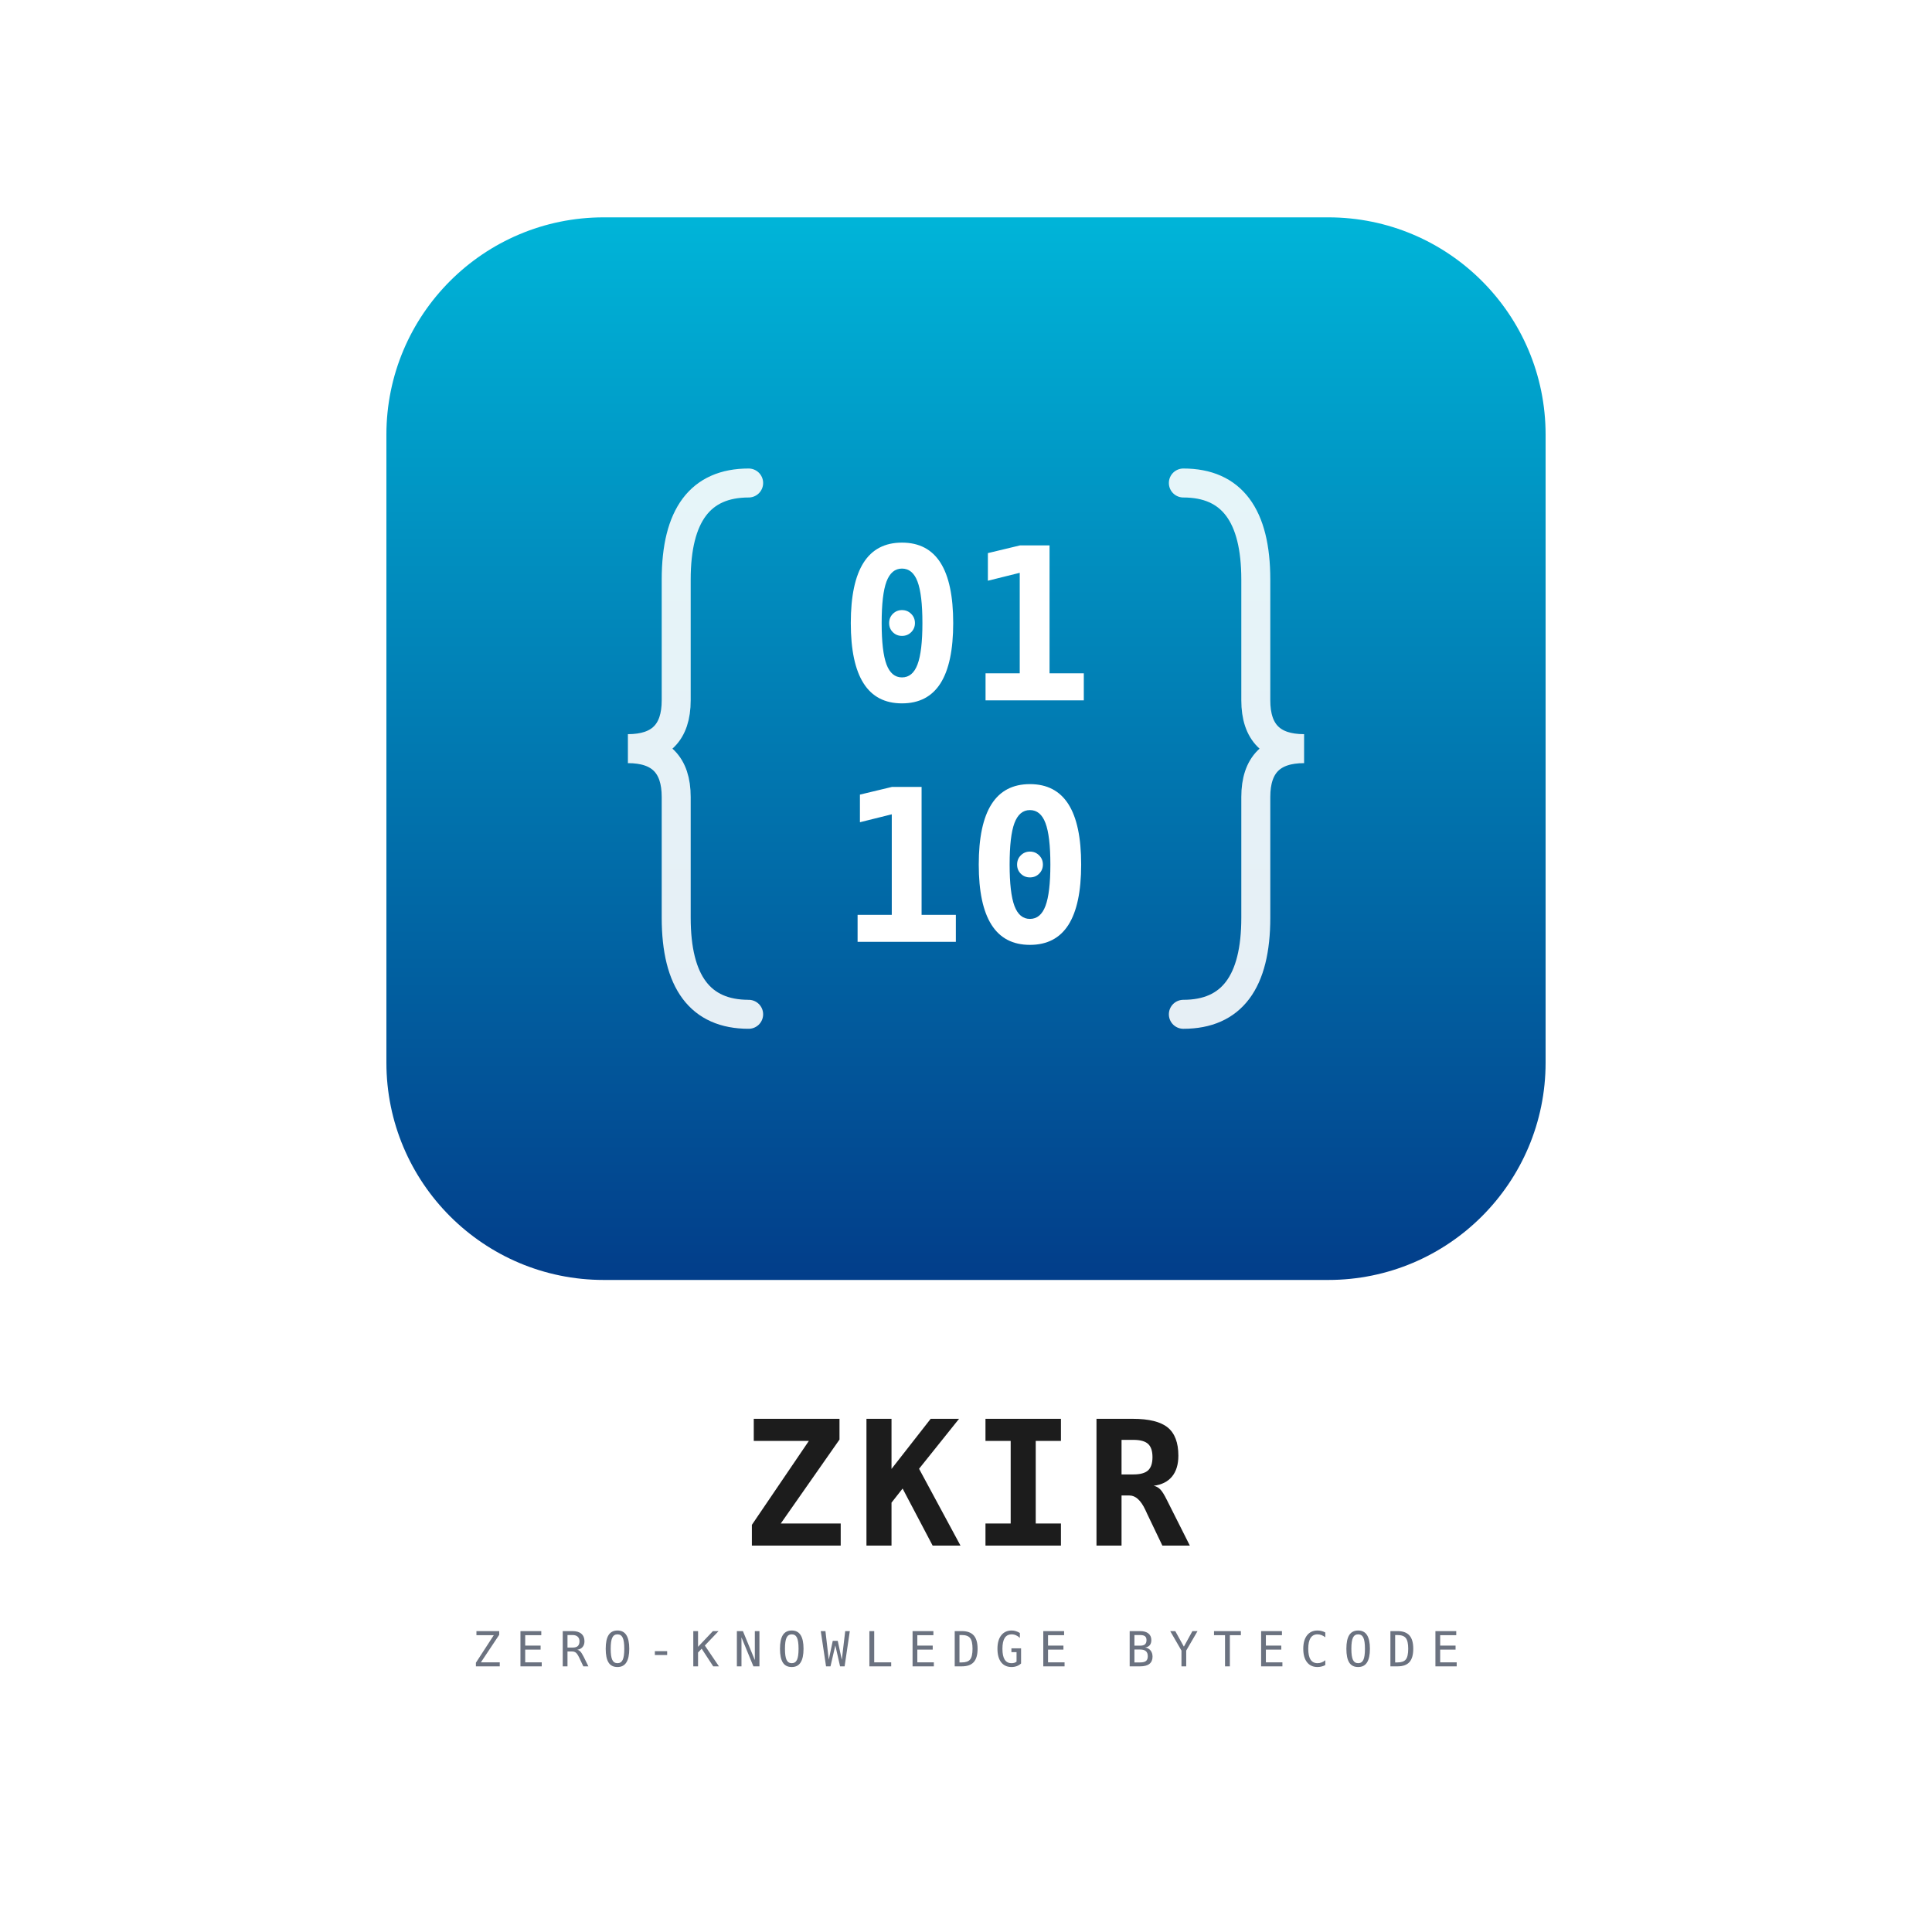
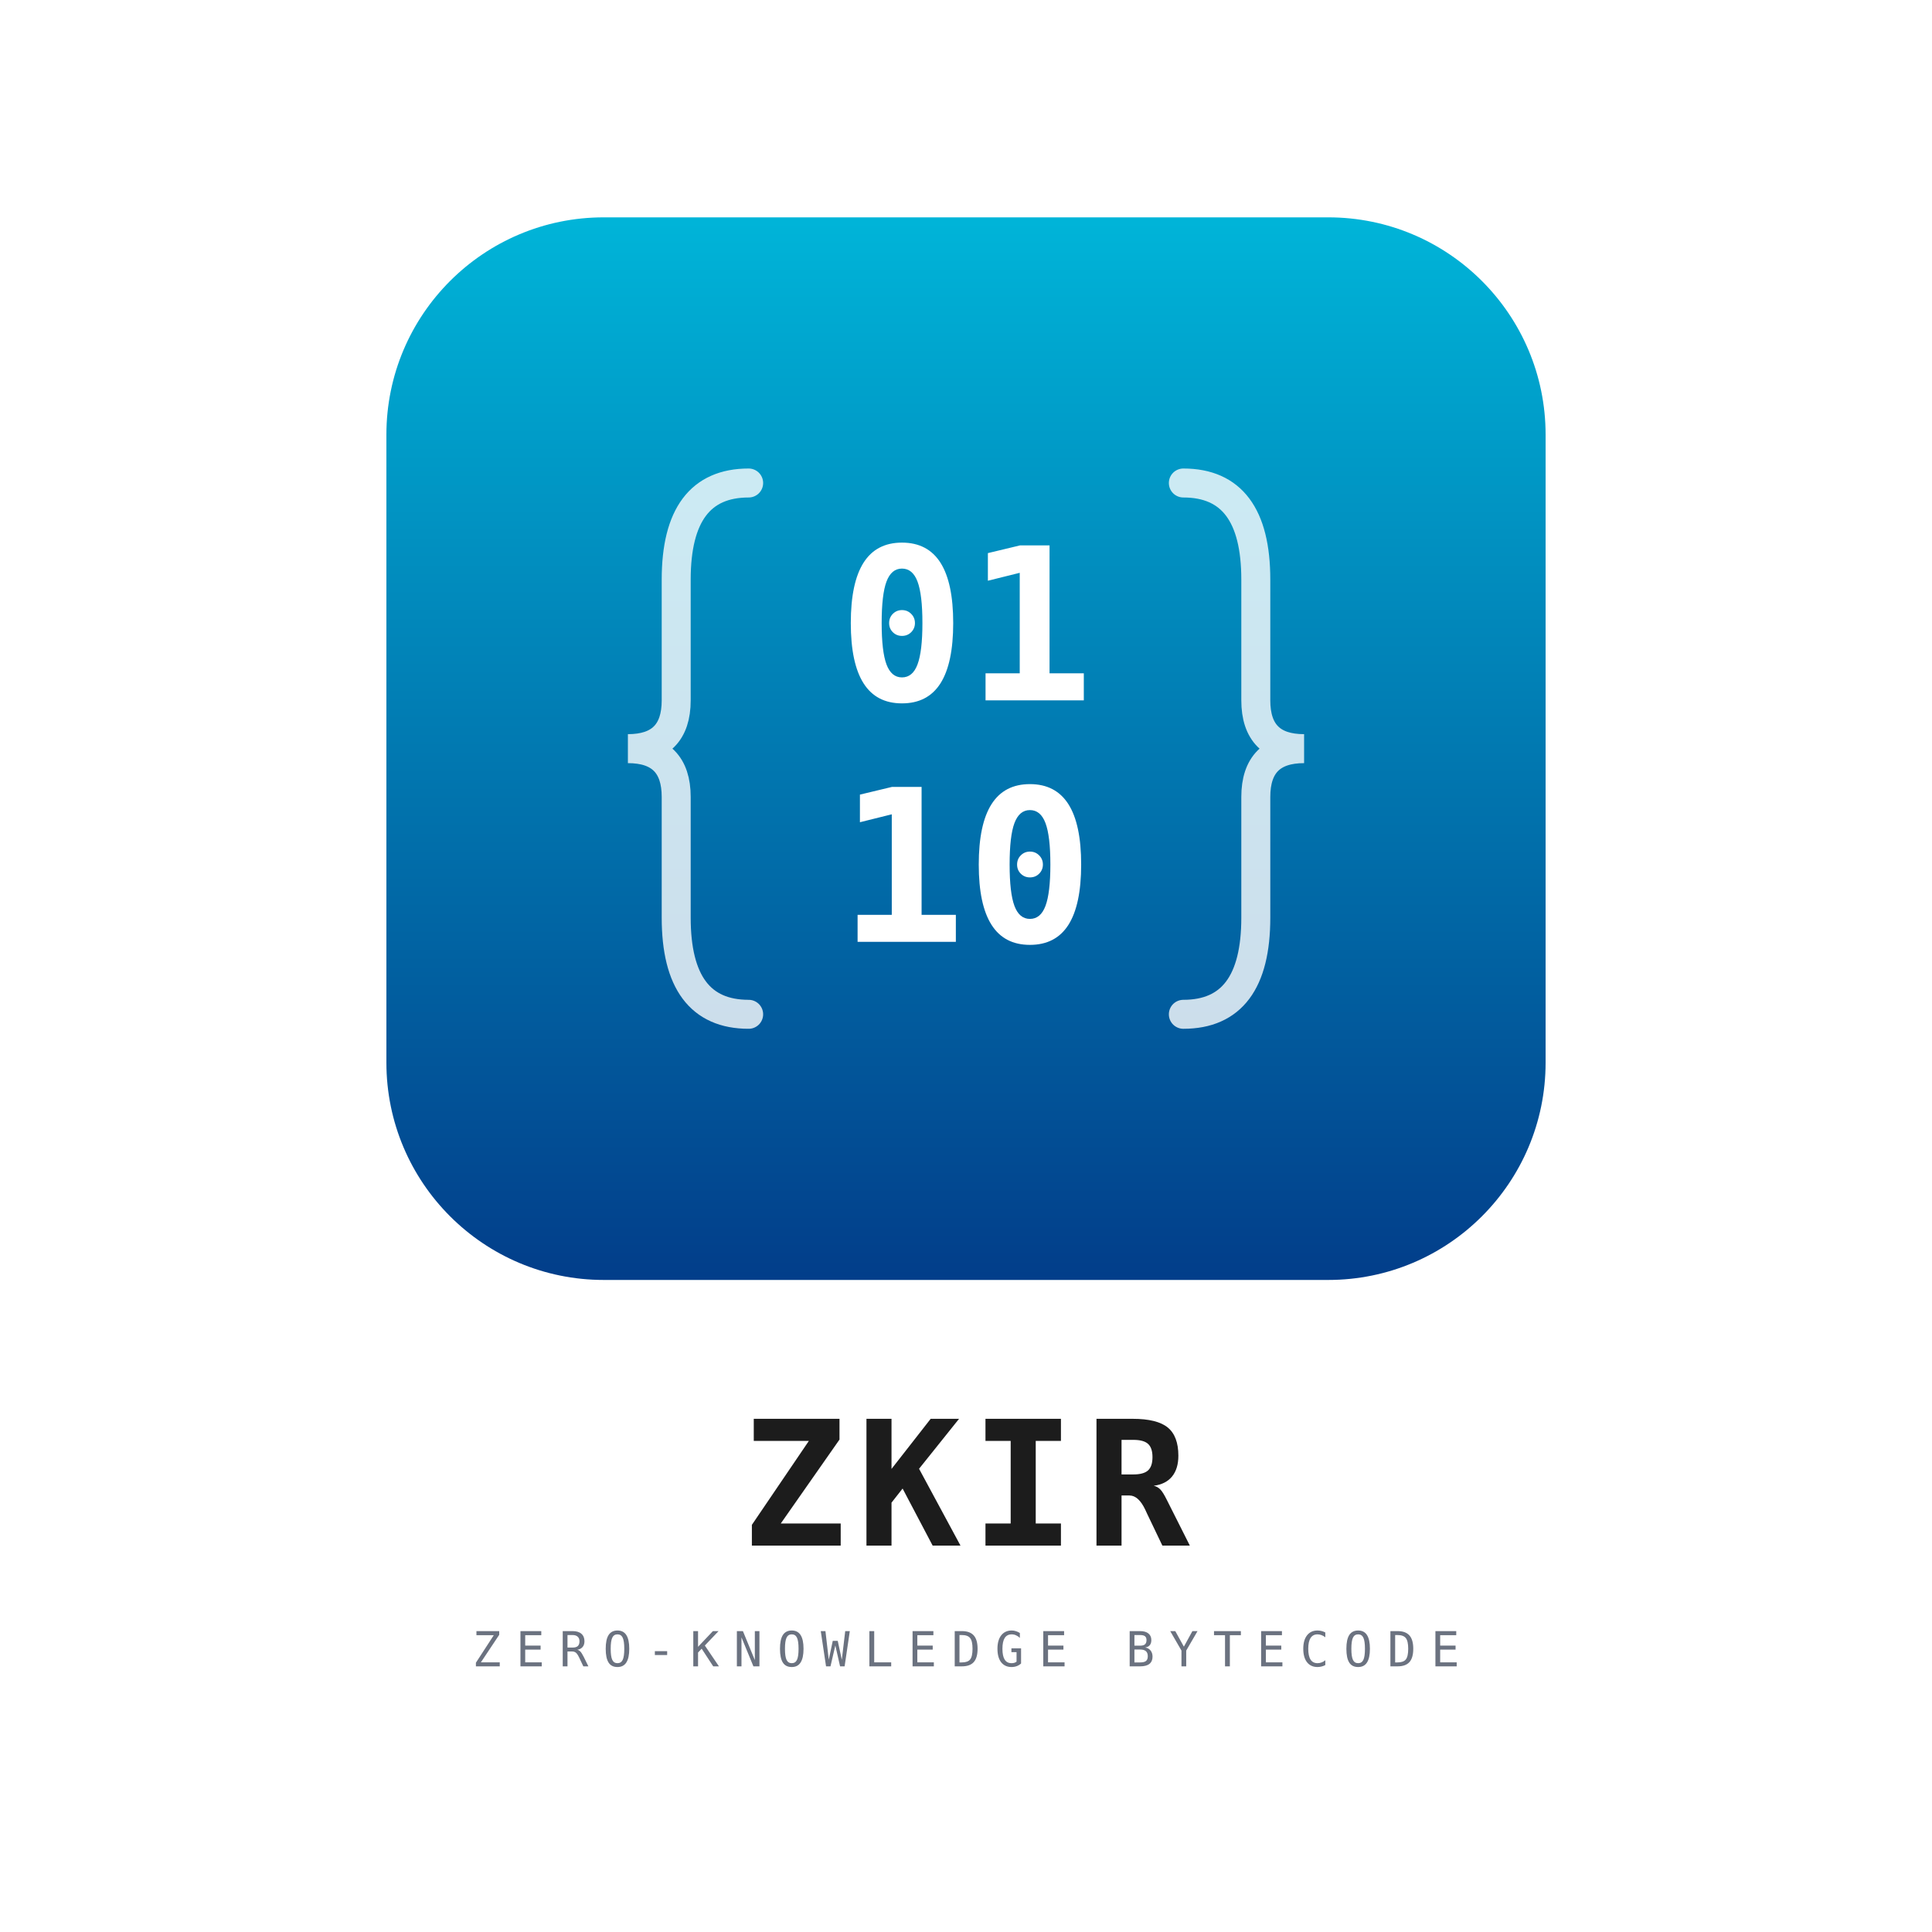
<svg xmlns="http://www.w3.org/2000/svg" viewBox="0 0 400 400">
  <defs>
    <linearGradient id="seceqGrad" x1="0%" y1="0%" x2="0%" y2="100%">
      <stop offset="0%" style="stop-color:#00b4d8" />
      <stop offset="100%" style="stop-color:#023e8a" />
    </linearGradient>
  </defs>
  <rect width="400" height="400" fill="#FFFFFF" />
  <rect x="80" y="45" width="240" height="220" rx="45" fill="url(#seceqGrad)" />
-   <path d="M 155 100 Q 140 100 140 120 L 140 145 Q 140 155 130 155 Q 140 155 140 165 L 140 190 Q 140 210 155 210" fill="none" stroke="#FFFFFF" stroke-width="6" stroke-linecap="round" opacity="0.9" />
+   <path d="M 155 100 Q 140 100 140 120 L 140 145 Q 140 155 130 155 Q 140 155 140 165 L 140 190 Q 140 210 155 210" fill="none" stroke="#FFFFFF" stroke-width="6" stroke-linecap="round" opacity="0.8" />
  <g fill="#FFFFFF" font-family="'IBM Plex Mono', monospace" font-size="44" font-weight="700" text-anchor="middle">
    <text x="200" y="145">01</text>
    <text x="200" y="195">10</text>
  </g>
-   <path d="M 245 100 Q 260 100 260 120 L 260 145 Q 260 155 270 155 Q 260 155 260 165 L 260 190 Q 260 210 245 210" fill="none" stroke="#FFFFFF" stroke-width="6" stroke-linecap="round" opacity="0.9" />
+   <path d="M 245 100 Q 260 100 260 120 L 260 145 Q 260 155 270 155 Q 260 155 260 165 L 260 190 Q 260 210 245 210" fill="none" stroke="#FFFFFF" stroke-width="6" stroke-linecap="round" opacity="0.8" />
  <text x="200" y="320" font-family="'IBM Plex Mono', monospace" font-size="36" font-weight="600" fill="#1C1C1C" text-anchor="middle" letter-spacing="2">ZKIR</text>
  <text x="200" y="345" font-family="'IBM Plex Mono', monospace" font-size="10" font-weight="500" fill="#6B7280" text-anchor="middle" letter-spacing="3">ZERO-KNOWLEDGE BYTECODE</text>
</svg>
